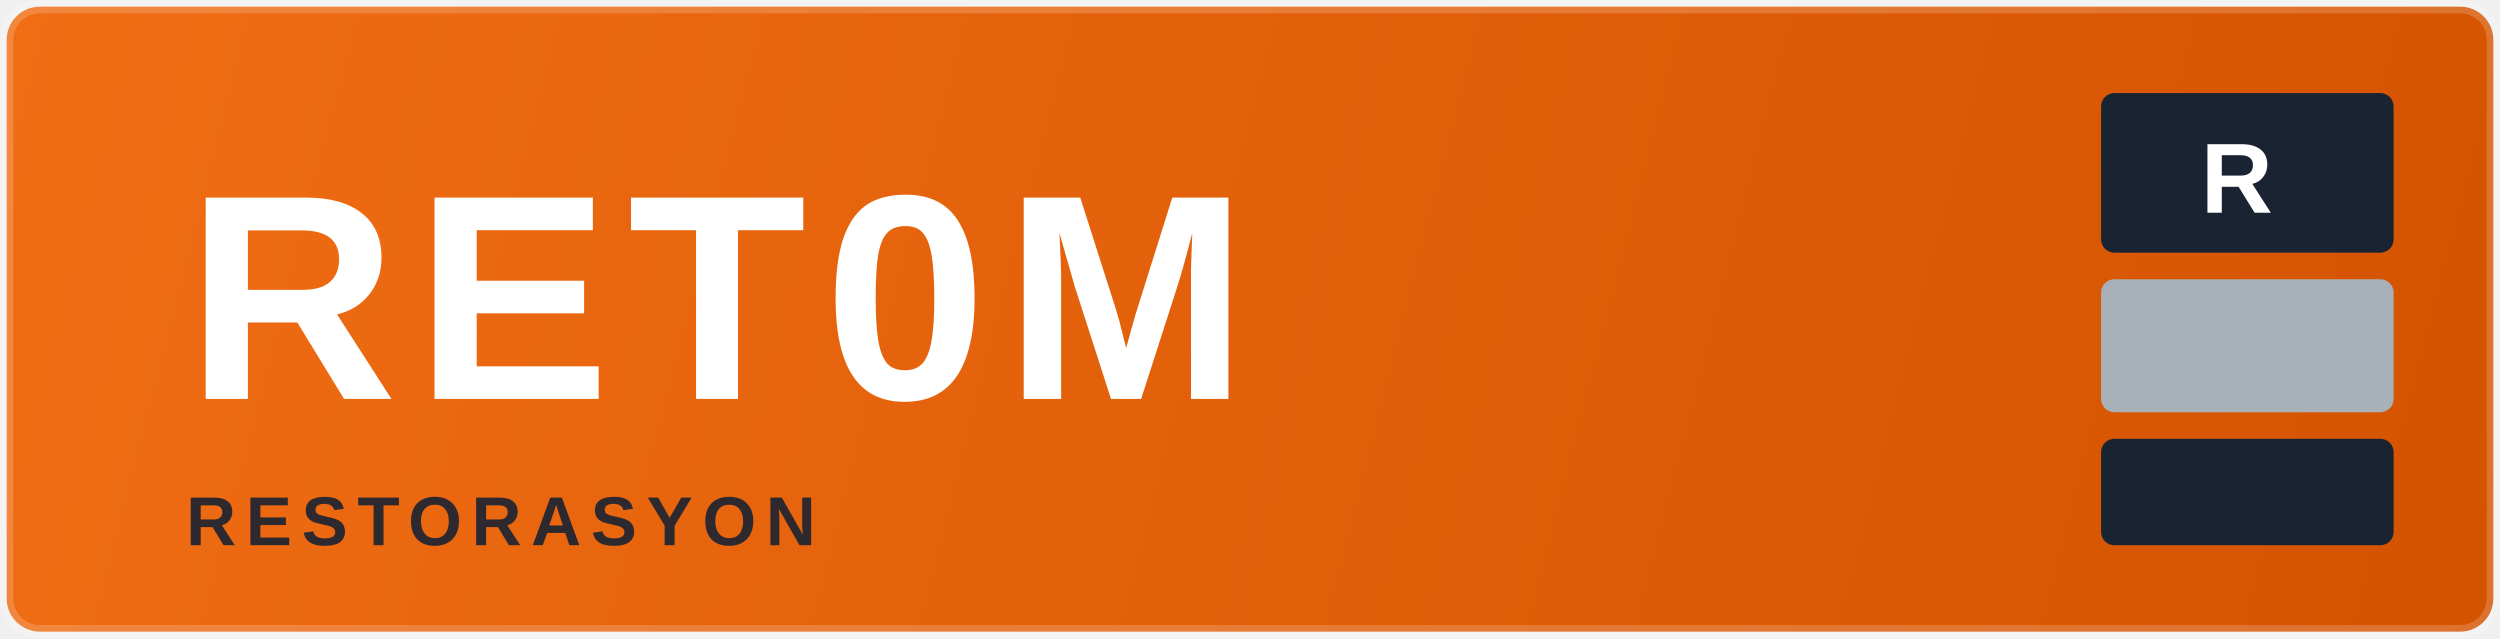
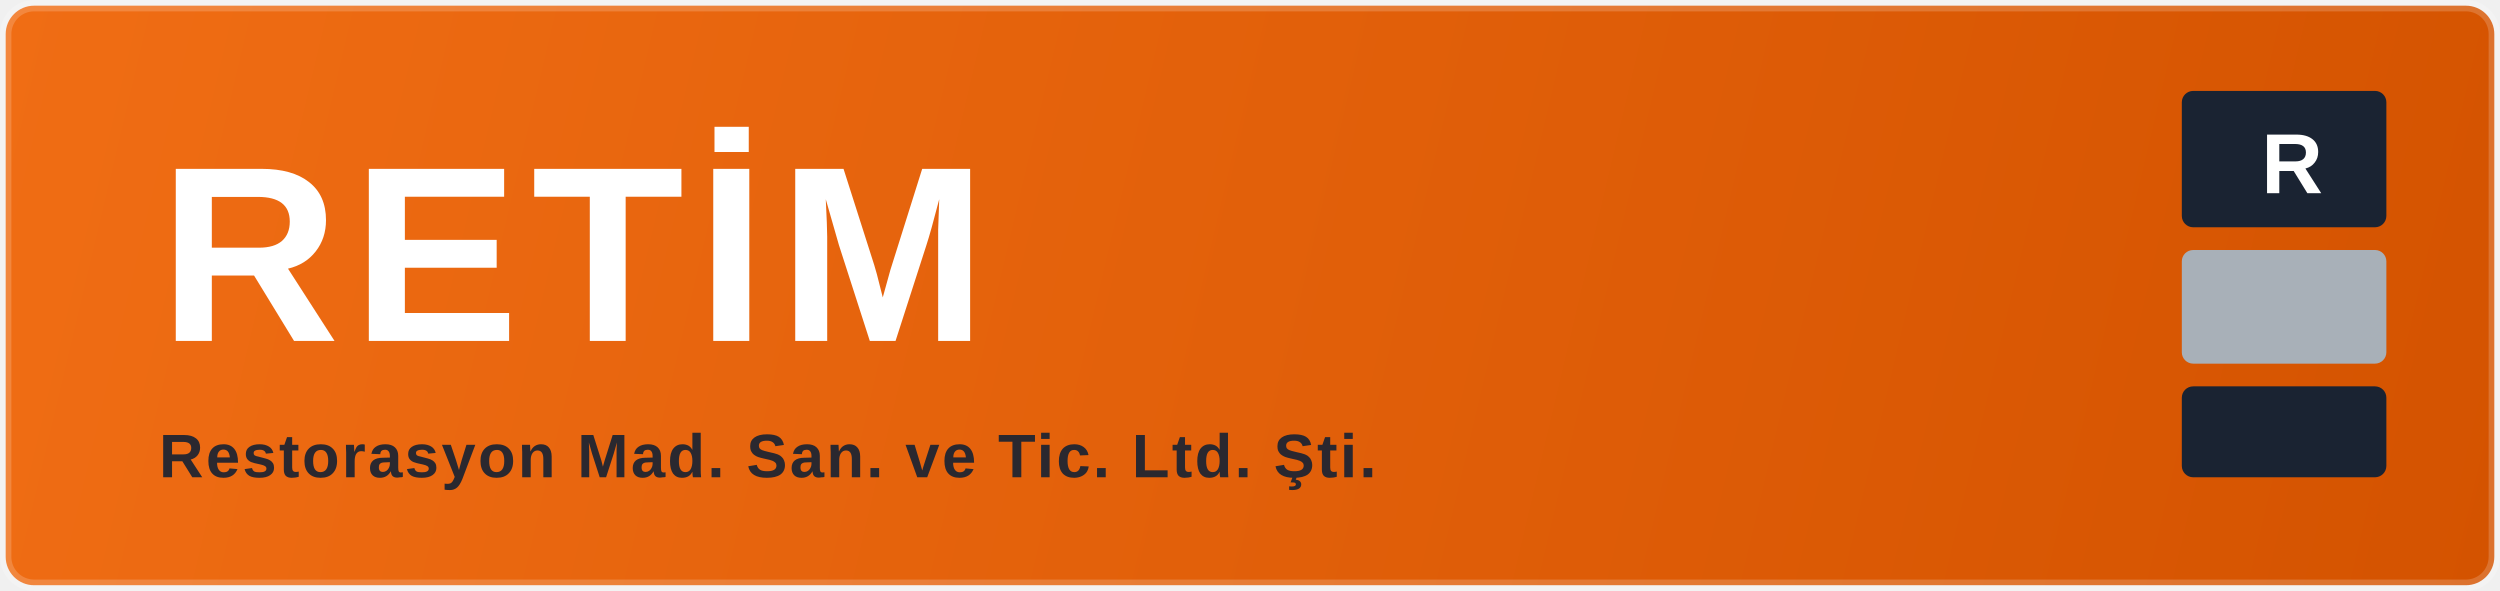
- <svg xmlns="http://www.w3.org/2000/svg" width="188" height="48" viewBox="0 0 188 48" fill="none" aria-hidden="true">
+ <svg xmlns="http://www.w3.org/2000/svg" width="220" height="52" viewBox="0 0 220 52" fill="none" aria-hidden="true">
  <defs>
-     <linearGradient id="retim-header-orange" x1="0" y1="0" x2="188" y2="48" gradientUnits="userSpaceOnUse">
+     <linearGradient id="retim-header-orange" x1="0" y1="0" x2="220" y2="52" gradientUnits="userSpaceOnUse">
      <stop stop-color="#f06d14" />
      <stop offset="1" stop-color="#d45300" />
    </linearGradient>
  </defs>
-   <rect x="0.5" y="0.5" width="187" height="47" rx="2.5" fill="url(#retim-header-orange)" />
-   <rect x="0.5" y="0.5" width="187" height="47" rx="2.5" stroke="rgba(255,255,255,0.18)" />
-   <text x="14" y="30" fill="#ffffff" font-family="Arial, Helvetica, sans-serif" font-size="22" font-weight="700" letter-spacing="0.06em">RET0M</text>
-   <text x="14" y="41" fill="rgba(26,35,50,0.9)" font-family="Arial, Helvetica, sans-serif" font-size="5.2" font-weight="600" letter-spacing="0.14em">RESTORASYON</text>
-   <rect x="158" y="7" width="22" height="12" rx="1" fill="#1a2332" />
-   <text x="165.5" y="16" fill="#ffffff" font-family="Arial, Helvetica, sans-serif" font-size="7.5" font-weight="700">R</text>
-   <rect x="158" y="21" width="22" height="10" rx="1" fill="#a8b0b8" />
-   <rect x="158" y="33" width="22" height="8" rx="1" fill="#1a2332" />
+   <rect x="0.5" y="0.5" width="219" height="51" rx="2.5" fill="url(#retim-header-orange)" />
+   <rect x="0.5" y="0.5" width="219" height="51" rx="2.5" stroke="rgba(255,255,255,0.18)" />
+   <text x="14" y="30" fill="#ffffff" font-family="Arial, Helvetica, sans-serif" font-size="22" font-weight="700" letter-spacing="0.05em">RETİM</text>
+   <text x="14" y="42" fill="rgba(26,35,50,0.92)" font-family="Arial, Helvetica, sans-serif" font-size="5.4" font-weight="600" letter-spacing="0.04em">Restorasyon Mad. San. ve Tic. Ltd. Şti.</text>
+   <rect x="192" y="8" width="18" height="12" rx="1" fill="#1a2332" />
+   <text x="199" y="17" fill="#ffffff" font-family="Arial, Helvetica, sans-serif" font-size="7.5" font-weight="700">R</text>
+   <rect x="192" y="22" width="18" height="10" rx="1" fill="#a8b0b8" />
+   <rect x="192" y="34" width="18" height="8" rx="1" fill="#1a2332" />
</svg>
